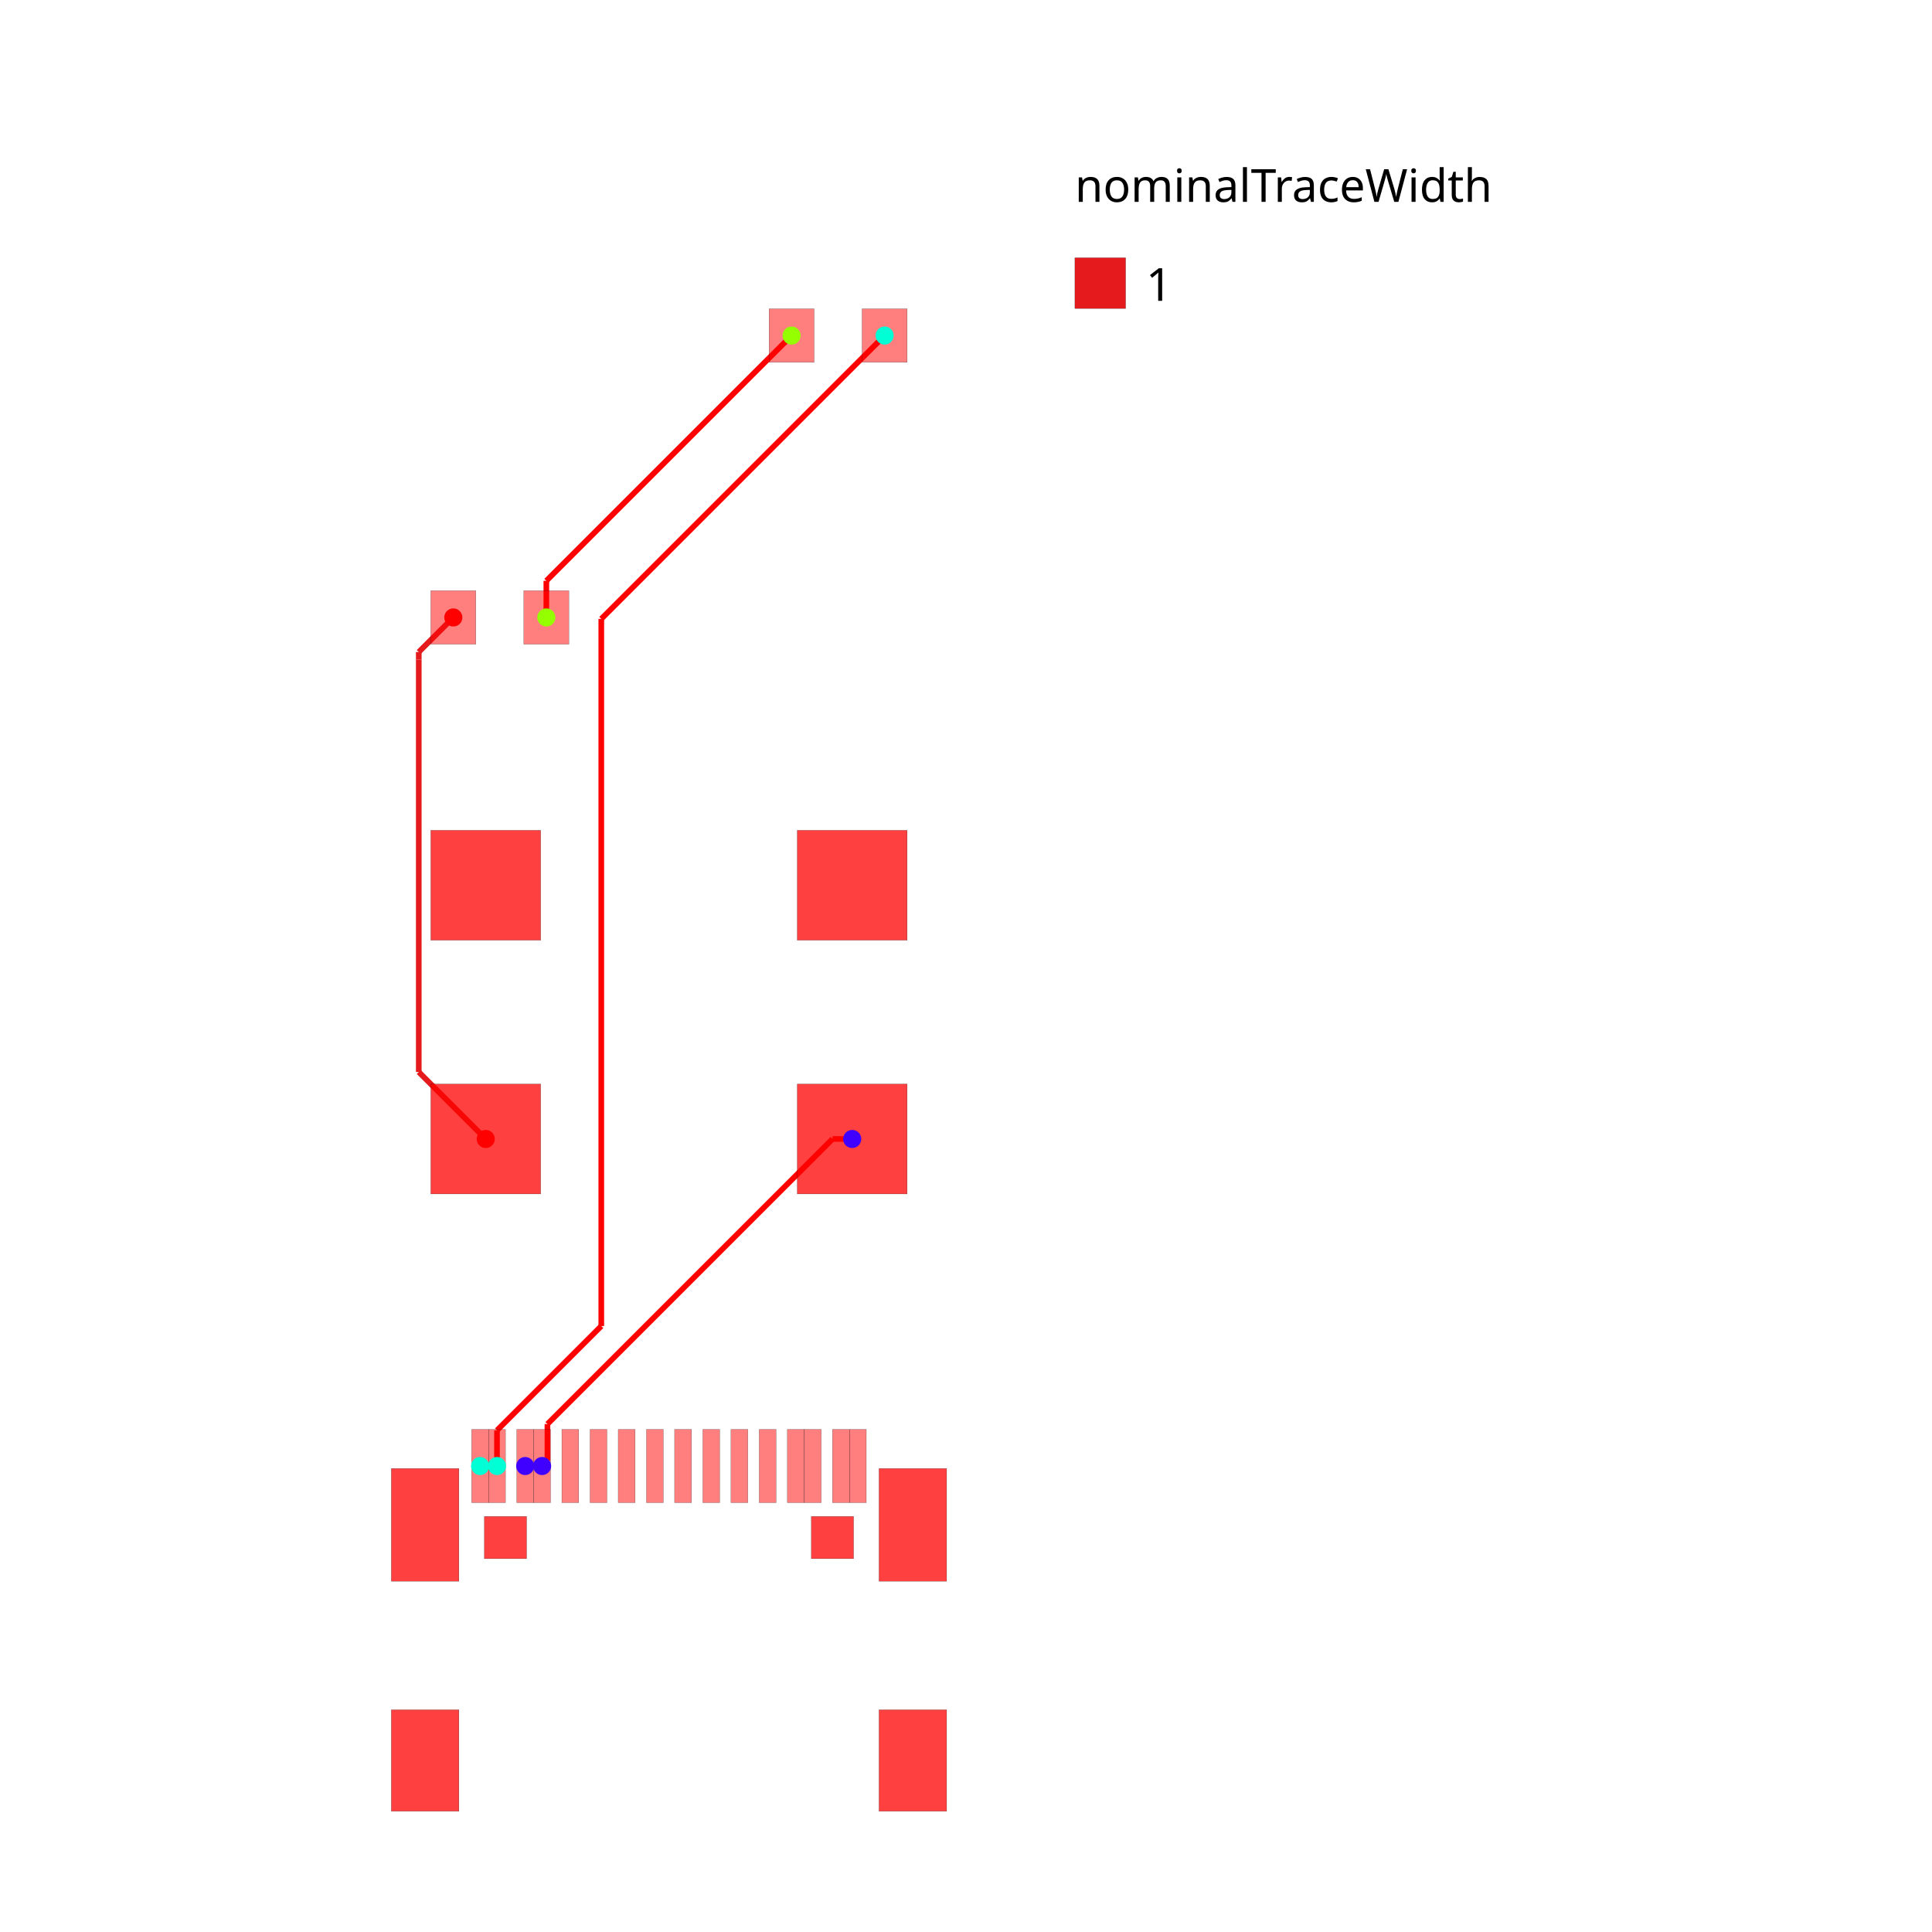
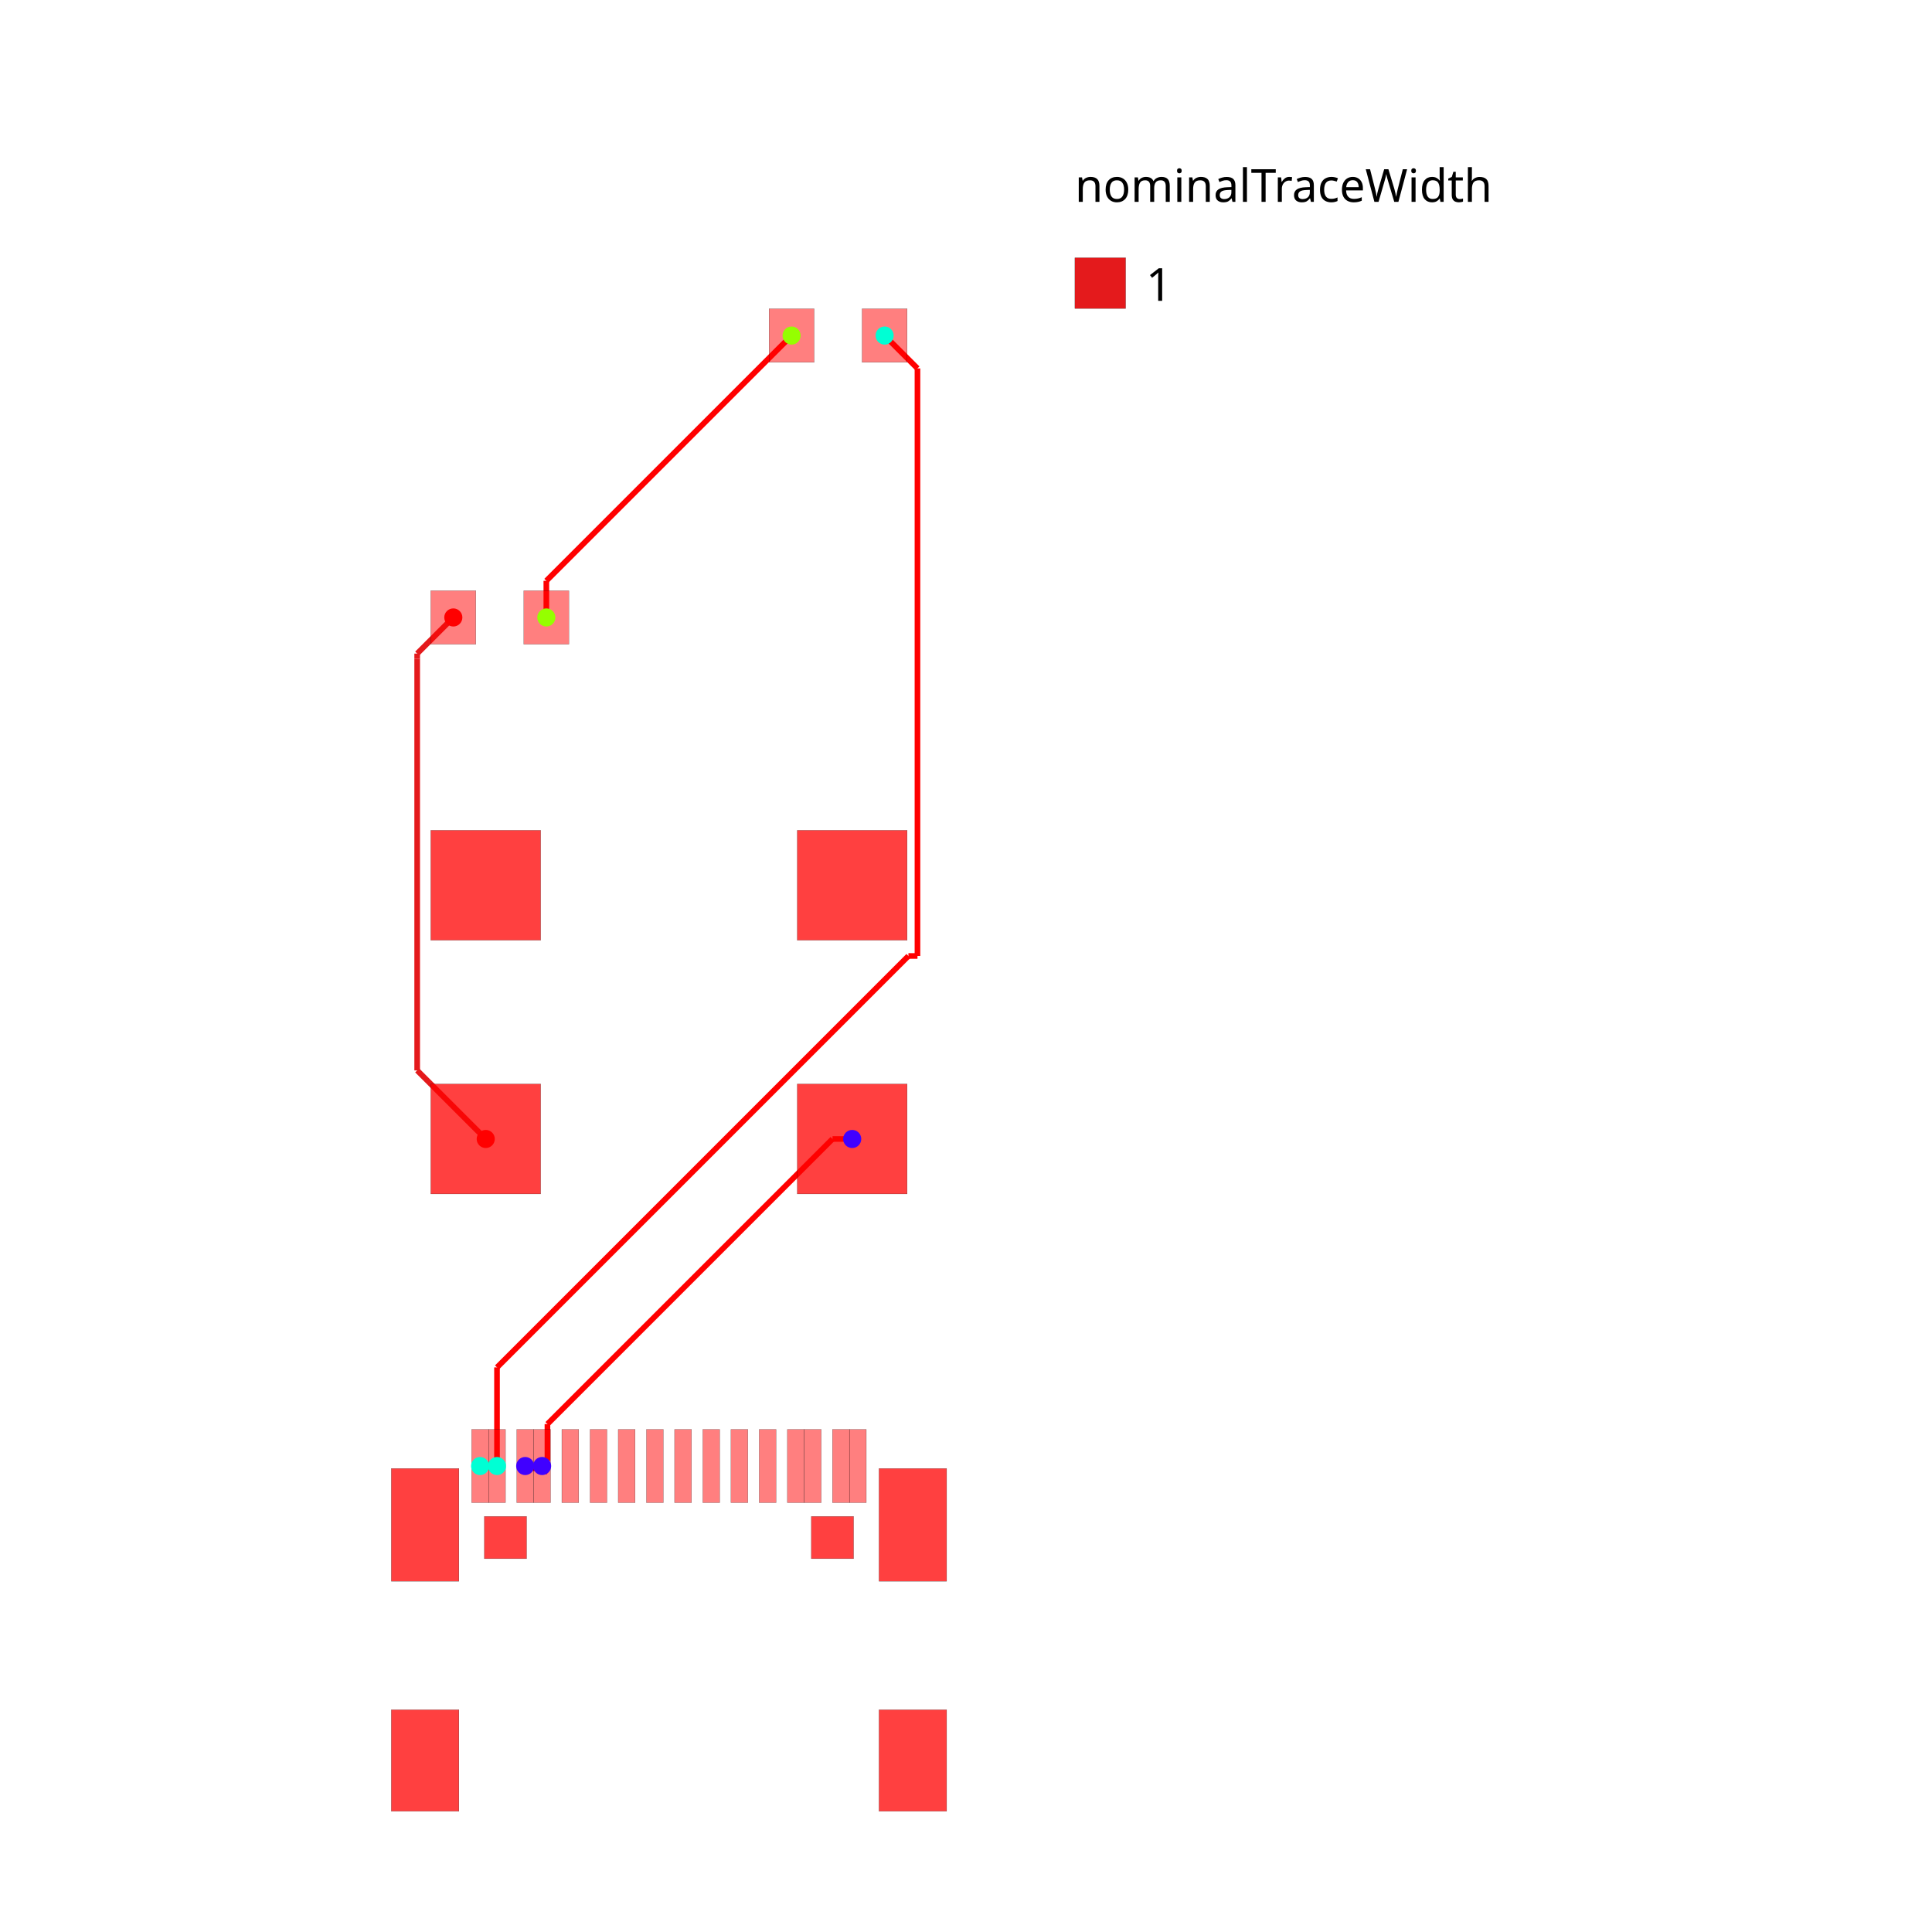
<svg xmlns="http://www.w3.org/2000/svg" width="640" height="640" viewBox="0 0 640 640">
  <rect width="100%" height="100%" fill="white" />
  <g>
-     <polyline data-points="-2.5499059999999645,-8.05091295000011 -2.249932000000058,-8.05091295000011" data-type="line" data-label="" points="173.98,485.64 179.582,485.64" fill="none" stroke="red" stroke-width="1.868" />
+     <polyline data-points="-2.249932000000058,-8.05091295000011 -2.150937050638557,-8.149907899370843" data-type="line" data-label="" points="179.582,485.64 181.431,487.489" fill="none" stroke="red" stroke-width="1.868" />
  </g>
  <g>
-     <polyline data-points="3.25,-2.25 2.9009210055934047,-2.25" data-type="line" data-label="" points="282.302,377.299 275.783,377.299" fill="none" stroke="red" stroke-width="1.868" />
+     <polyline data-points="-2.150937050638557,-8.149907899370843 -2.5499129500001105,-8.05091295000011" data-type="line" data-label="" points="181.431,487.489 173.98,485.64" fill="none" stroke="red" stroke-width="1.868" />
  </g>
  <g>
-     <polyline data-points="2.9009210055934047,-2.25 -2.155473426700788,-7.3063944322941925" data-type="line" data-label="" points="275.783,377.299 181.347,471.735" fill="none" stroke="red" stroke-width="1.868" />
+     <polyline data-points="-2.5499129500001105,-8.05091295000011 -2.55,-8.051" data-type="line" data-label="" points="173.98,485.64 173.978,485.642" fill="none" stroke="red" stroke-width="1.868" />
  </g>
  <g>
-     <polyline data-points="-2.155473426700788,-7.3063944322941925 -2.155473426700788,-7.9564734267007875" data-type="line" data-label="" points="181.347,471.735 181.347,483.876" fill="none" stroke="red" stroke-width="1.868" />
+     <polyline data-points="3.25,-2.25 2.9009176282264484,-2.25" data-type="line" data-label="" points="282.302,377.299 275.783,377.299" fill="none" stroke="red" stroke-width="1.868" />
  </g>
  <g>
-     <polyline data-points="-2.155473426700788,-7.9564734267007875 -2.25,-8.051" data-type="line" data-label="" points="181.347,483.876 179.581,485.642" fill="none" stroke="red" stroke-width="1.868" />
+     <polyline data-points="2.9009176282264484,-2.25 -2.155474847518615,-7.306392475745064" data-type="line" data-label="" points="275.783,377.299 181.347,471.735" fill="none" stroke="red" stroke-width="1.868" />
  </g>
  <g>
-     <polyline data-points="-3.3500060000000076,-8.05091295000011 -3.0500319999999874,-8.05091295000011" data-type="line" data-label="" points="159.037,485.64 164.639,485.64" fill="none" stroke="red" stroke-width="1.868" />
+     <polyline data-points="-2.155474847518615,-7.306392475745064 -2.155474847518615,-7.956474847518615" data-type="line" data-label="" points="181.347,471.735 181.347,483.876" fill="none" stroke="red" stroke-width="1.868" />
  </g>
  <g>
-     <polyline data-points="3.825,12 -1.2003676456825563,6.9746323543174435" data-type="line" data-label="" points="293.041,111.158 199.185,205.014" fill="none" stroke="red" stroke-width="1.868" />
+     <polyline data-points="-2.155474847518615,-7.956474847518615 -2.25,-8.051" data-type="line" data-label="" points="181.347,483.876 179.581,485.642" fill="none" stroke="red" stroke-width="1.868" />
  </g>
  <g>
-     <polyline data-points="-1.2003676456825563,6.9746323543174435 -1.2003676456825563,-5.568201174428451" data-type="line" data-label="" points="199.185,205.014 199.185,439.272" fill="none" stroke="red" stroke-width="1.868" />
+     <polyline data-points="-3.3500060000000076,-8.05091295000011 -3.050087049999889,-8.05091295000011" data-type="line" data-label="" points="159.037,485.64 164.638,485.64" fill="none" stroke="red" stroke-width="1.868" />
  </g>
  <g>
-     <polyline data-points="-1.2003676456825563,-5.568201174428451 -3.05,-7.417833528745895" data-type="line" data-label="" points="199.185,439.272 164.64,473.816" fill="none" stroke="red" stroke-width="1.868" />
+     <polyline data-points="-3.050087049999889,-8.05091295000011 -3.05,-8.051" data-type="line" data-label="" points="164.638,485.64 164.64,485.642" fill="none" stroke="red" stroke-width="1.868" />
  </g>
  <g>
-     <polyline data-points="-3.05,-7.417833528745895 -3.05,-8.051" data-type="line" data-label="" points="164.64,473.816 164.64,485.642" fill="none" stroke="red" stroke-width="1.868" />
+     <polyline data-points="3.825,12 4.407616131056419,11.417383868943581" data-type="line" data-label="" points="293.041,111.158 303.923,122.039" fill="none" stroke="red" stroke-width="1.868" />
+   </g>
+   <g>
+     <polyline data-points="4.407616131056419,11.417383868943581 4.407616131056419,0.9958738162215004" data-type="line" data-label="" points="303.923,122.039 303.923,316.677" fill="none" stroke="red" stroke-width="1.868" />
+   </g>
+   <g>
+     <polyline data-points="4.407616131056419,0.9958738162215004 4.247351506160737,0.9958738162215004" data-type="line" data-label="" points="303.923,316.677 300.929,316.677" fill="none" stroke="red" stroke-width="1.868" />
+   </g>
+   <g>
+     <polyline data-points="4.247351506160737,0.9958738162215004 -3.05,-6.301477689939237" data-type="line" data-label="" points="300.929,316.677 164.64,452.967" fill="none" stroke="red" stroke-width="1.868" />
+   </g>
+   <g>
+     <polyline data-points="-3.05,-6.301477689939237 -3.05,-8.051" data-type="line" data-label="" points="164.64,452.967 164.64,485.642" fill="none" stroke="red" stroke-width="1.868" />
  </g>
  <g>
    <polyline data-points="-2.175,7 -2.175,7.65" data-type="line" data-label="" points="180.982,204.541 180.982,192.401" fill="none" stroke="red" stroke-width="1.868" />
  </g>
  <g>
    <polyline data-points="-2.175,7.65 2.175,12" data-type="line" data-label="" points="180.982,192.401 262.225,111.158" fill="none" stroke="red" stroke-width="1.868" />
  </g>
  <g>
-     <polyline data-points="-3.25,-2.25 -4.437646955291824,-1.0623530447081757" data-type="line" data-label="" points="160.905,377.299 138.723,355.118" fill="none" stroke="#e41a1c" stroke-width="1.868" />
+     <polyline data-points="-3.25,-2.25 -4.465958779177518,-1.0340412208224823" data-type="line" data-label="" points="160.905,377.299 138.195,354.589" fill="none" stroke="#e41a1c" stroke-width="1.868" />
  </g>
  <g>
-     <polyline data-points="-4.437646955291824,-1.0623530447081757 -4.437646955291824,6.254267635200344" data-type="line" data-label="" points="138.723,355.118 138.723,218.468" fill="none" stroke="#e41a1c" stroke-width="1.868" />
+     <polyline data-points="-4.465958779177518,-1.0340412208224823 -4.465958779177518,6.265804712630346" data-type="line" data-label="" points="138.195,354.589 138.195,218.253" fill="none" stroke="#e41a1c" stroke-width="1.868" />
  </g>
  <g>
-     <polyline data-points="-4.437646955291824,6.254267635200344 -4.437646955291824,6.387353044708176" data-type="line" data-label="" points="138.723,218.468 138.723,215.983" fill="none" stroke="#e41a1c" stroke-width="1.868" />
+     <polyline data-points="-4.465958779177518,6.265804712630346 -4.465958779177518,6.3590412208224825" data-type="line" data-label="" points="138.195,218.253 138.195,216.512" fill="none" stroke="#e41a1c" stroke-width="1.868" />
  </g>
  <g>
-     <polyline data-points="-4.437646955291824,6.387353044708176 -3.825,7" data-type="line" data-label="" points="138.723,215.983 150.166,204.541" fill="none" stroke="#e41a1c" stroke-width="1.868" />
+     <polyline data-points="-4.465958779177518,6.3590412208224825 -3.825,7" data-type="line" data-label="" points="138.195,216.512 150.166,204.541" fill="none" stroke="#e41a1c" stroke-width="1.868" />
  </g>
  <g>
    <rect data-type="rect" data-label="top" data-x="-1.7500600000000759" data-y="-8.05091295000011" x="186.117" y="473.5" width="5.603" height="24.279" fill="rgba(255,0,0,0.5)" stroke="black" stroke-width="0.054" />
  </g>
  <g>
    <rect data-type="rect" data-label="top" data-x="-1.2499339999999393" data-y="-8.05091295000011" x="195.458" y="473.5" width="5.603" height="24.279" fill="rgba(255,0,0,0.5)" stroke="black" stroke-width="0.054" />
  </g>
  <g>
    <rect data-type="rect" data-label="top" data-x="-0.7500619999999572" data-y="-8.05091295000011" x="204.793" y="473.5" width="5.603" height="24.279" fill="rgba(255,0,0,0.5)" stroke="black" stroke-width="0.054" />
  </g>
  <g>
    <rect data-type="rect" data-label="top" data-x="-0.2499359999999342" data-y="-8.05091295000011" x="214.134" y="473.5" width="5.603" height="24.279" fill="rgba(255,0,0,0.5)" stroke="black" stroke-width="0.054" />
  </g>
  <g>
    <rect data-type="rect" data-label="top" data-x="0.2499359999999342" data-y="-8.05091295000011" x="223.47" y="473.5" width="5.603" height="24.279" fill="rgba(255,0,0,0.5)" stroke="black" stroke-width="0.054" />
  </g>
  <g>
    <rect data-type="rect" data-label="top" data-x="0.7500619999999572" data-y="-8.05091295000011" x="232.811" y="473.5" width="5.603" height="24.279" fill="rgba(255,0,0,0.5)" stroke="black" stroke-width="0.054" />
  </g>
  <g>
    <rect data-type="rect" data-label="top" data-x="1.2496799999998984" data-y="-8.05091295000011" x="242.142" y="473.5" width="5.603" height="24.279" fill="rgba(255,0,0,0.5)" stroke="black" stroke-width="0.054" />
  </g>
  <g>
    <rect data-type="rect" data-label="top" data-x="1.7500600000000759" data-y="-8.05091295000011" x="251.487" y="473.5" width="5.603" height="24.279" fill="rgba(255,0,0,0.5)" stroke="black" stroke-width="0.054" />
  </g>
  <g>
    <rect data-type="rect" data-label="top source_net_0" data-x="-3.3500060000000076" data-y="-8.05091295000011" x="156.235" y="473.5" width="5.603" height="24.279" fill="rgba(255,0,0,0.5)" stroke="black" stroke-width="0.054" />
  </g>
  <g>
    <rect data-type="rect" data-label="top source_net_0" data-x="-3.0500319999999874" data-y="-8.05091295000011" x="161.838" y="473.5" width="5.603" height="24.279" fill="rgba(255,0,0,0.5)" stroke="black" stroke-width="0.054" />
  </g>
  <g>
    <rect data-type="rect" data-label="top source_net_1" data-x="-2.5499059999999645" data-y="-8.05091295000011" x="171.179" y="473.5" width="5.603" height="24.279" fill="rgba(255,0,0,0.5)" stroke="black" stroke-width="0.054" />
  </g>
  <g>
    <rect data-type="rect" data-label="top source_net_1" data-x="-2.249932000000058" data-y="-8.05091295000011" x="176.781" y="473.5" width="5.603" height="24.279" fill="rgba(255,0,0,0.5)" stroke="black" stroke-width="0.054" />
  </g>
  <g>
    <rect data-type="rect" data-label="top source_net_1" data-x="2.249932000000058" data-y="-8.05091295000011" x="260.823" y="473.5" width="5.603" height="24.279" fill="rgba(255,0,0,0.5)" stroke="black" stroke-width="0.054" />
  </g>
  <g>
    <rect data-type="rect" data-label="top source_net_1" data-x="2.5501600000000053" data-y="-8.05091295000011" x="266.43" y="473.5" width="5.603" height="24.279" fill="rgba(255,0,0,0.5)" stroke="black" stroke-width="0.054" />
  </g>
  <g>
    <rect data-type="rect" data-label="top source_net_0" data-x="3.050032000000101" data-y="-8.05091295000011" x="275.766" y="473.5" width="5.603" height="24.279" fill="rgba(255,0,0,0.5)" stroke="black" stroke-width="0.054" />
  </g>
  <g>
    <rect data-type="rect" data-label="top source_net_0" data-x="3.3500060000000076" data-y="-8.05091295000011" x="281.369" y="473.5" width="5.603" height="24.279" fill="rgba(255,0,0,0.5)" stroke="black" stroke-width="0.054" />
  </g>
  <g>
    <rect data-type="rect" data-label="top source_trace_6" data-x="2.175" data-y="12" x="254.754" y="102.286" width="14.941" height="17.743" fill="rgba(255,0,0,0.5)" stroke="black" stroke-width="0.054" />
  </g>
  <g>
    <rect data-type="rect" data-label="top source_net_0" data-x="3.825" data-y="12" x="285.571" y="102.286" width="14.941" height="17.743" fill="rgba(255,0,0,0.5)" stroke="black" stroke-width="0.054" />
  </g>
  <g>
    <rect data-type="rect" data-label="top source_trace_4" data-x="-3.825" data-y="7" x="142.695" y="195.669" width="14.941" height="17.743" fill="rgba(255,0,0,0.5)" stroke="black" stroke-width="0.054" />
  </g>
  <g>
    <rect data-type="rect" data-label="top source_trace_6" data-x="-2.175" data-y="7" x="173.511" y="195.669" width="14.941" height="17.743" fill="rgba(255,0,0,0.5)" stroke="black" stroke-width="0.054" />
  </g>
  <g>
    <rect data-type="rect" data-label="top inner1 inner2 bottom" data-x="4.32511199999999" data-y="-13.274086349999948" x="291.176" y="566.382" width="22.412" height="33.618" fill="rgba(255,0,0,0.75)" stroke="black" stroke-width="0.054" />
  </g>
  <g>
    <rect data-type="rect" data-label="top inner1 inner2 bottom" data-x="4.32511199999999" data-y="-9.094262350000122" x="291.176" y="486.45" width="22.412" height="37.353" fill="rgba(255,0,0,0.75)" stroke="black" stroke-width="0.054" />
  </g>
  <g>
    <rect data-type="rect" data-label="top inner1 inner2 bottom" data-x="-4.32511199999999" data-y="-9.094262350000122" x="129.619" y="486.45" width="22.412" height="37.353" fill="rgba(255,0,0,0.75)" stroke="black" stroke-width="0.054" />
  </g>
  <g>
    <rect data-type="rect" data-label="top inner1 inner2 bottom" data-x="-4.32511199999999" data-y="-13.274086349999948" x="129.619" y="566.382" width="22.412" height="33.618" fill="rgba(255,0,0,0.75)" stroke="black" stroke-width="0.054" />
  </g>
  <g>
    <rect data-type="rect" data-label="top source_trace_4 inner1 source_trace_4 inner2 source_trace_4 bottom source_trace_4" data-x="-3.25" data-y="-2.25" x="142.695" y="359.089" width="36.419" height="36.419" fill="rgba(255,0,0,0.75)" stroke="black" stroke-width="0.054" />
  </g>
  <g>
    <rect data-type="rect" data-label="top source_net_1 inner1 source_net_1 inner2 source_net_1 bottom source_net_1" data-x="3.25" data-y="-2.25" x="264.093" y="359.089" width="36.419" height="36.419" fill="rgba(255,0,0,0.75)" stroke="black" stroke-width="0.054" />
  </g>
  <g>
    <rect data-type="rect" data-label="top inner1 inner2 bottom" data-x="3.25" data-y="2.25" x="264.093" y="275.045" width="36.419" height="36.419" fill="rgba(255,0,0,0.75)" stroke="black" stroke-width="0.054" />
  </g>
  <g>
    <rect data-type="rect" data-label="top inner1 inner2 bottom" data-x="-3.25" data-y="2.25" x="142.695" y="275.045" width="36.419" height="36.419" fill="rgba(255,0,0,0.75)" stroke="black" stroke-width="0.054" />
  </g>
  <g>
    <rect data-type="rect" data-label="top inner1 inner2 bottom" data-x="-2.8999180000000706" data-y="-9.319388950000075" x="160.439" y="502.327" width="14.008" height="14.008" fill="rgba(255,0,0,0.75)" stroke="black" stroke-width="0.054" />
  </g>
  <g>
    <rect data-type="rect" data-label="top inner1 inner2 bottom" data-x="2.8999180000000706" data-y="-9.319388950000075" x="268.76" y="502.327" width="14.008" height="14.008" fill="rgba(255,0,0,0.75)" stroke="black" stroke-width="0.054" />
  </g>
  <g>
    <rect data-type="rect" data-label="" data-x="7.65" data-y="12.930000000000001" x="356.075" y="85.384" width="16.809" height="16.809" fill="#e41a1c" stroke="black" stroke-width="0.054" />
  </g>
  <text data-type="text" data-label="nominalTraceWidth" data-x="7.2" data-y="15" x="356.075" y="55.128" fill="black" font-size="15.128" font-family="sans-serif" text-anchor="start" dominant-baseline="text-before-edge">nominalTraceWidth</text>
  <text data-type="text" data-label="1" data-x="8.46" data-y="12.930000000000001" x="379.607" y="93.789" fill="black" font-size="15.128" font-family="sans-serif" text-anchor="start" dominant-baseline="central">1</text>
  <g>
    <circle data-type="point" data-label="source_trace_4 source_trace_4 top" data-x="-3.25" data-y="-2.25" cx="160.905" cy="377.299" r="3" fill="hsl(0, 100%, 50%)" />
  </g>
  <g>
    <circle data-type="point" data-label="source_trace_4 source_trace_4 top" data-x="-3.825" data-y="7" cx="150.166" cy="204.541" r="3" fill="hsl(0, 100%, 50%)" />
  </g>
  <g>
    <circle data-type="point" data-label="source_trace_6 source_trace_6 top" data-x="-2.175" data-y="7" cx="180.982" cy="204.541" r="3" fill="hsl(85, 100%, 50%)" />
  </g>
  <g>
    <circle data-type="point" data-label="source_trace_6 source_trace_6 top" data-x="2.175" data-y="12" cx="262.225" cy="111.158" r="3" fill="hsl(85, 100%, 50%)" />
  </g>
  <g>
    <circle data-type="point" data-label="source_net_0 source_net_0 top" data-x="-3.3500060000000076" data-y="-8.05091295000011" cx="159.037" cy="485.64" r="3" fill="hsl(170, 100%, 50%)" />
  </g>
  <g>
    <circle data-type="point" data-label="source_net_0 source_net_0 top" data-x="-3.0500319999999874" data-y="-8.05091295000011" cx="164.639" cy="485.64" r="3" fill="hsl(170, 100%, 50%)" />
  </g>
  <g>
    <circle data-type="point" data-label="source_net_0 source_net_0 top" data-x="3.825" data-y="12" cx="293.041" cy="111.158" r="3" fill="hsl(170, 100%, 50%)" />
  </g>
  <g>
    <circle data-type="point" data-label="source_net_1 source_net_1 top" data-x="-2.5499059999999645" data-y="-8.05091295000011" cx="173.98" cy="485.64" r="3" fill="hsl(255, 100%, 50%)" />
  </g>
  <g>
    <circle data-type="point" data-label="source_net_1 source_net_1 top" data-x="-2.249932000000058" data-y="-8.05091295000011" cx="179.582" cy="485.64" r="3" fill="hsl(255, 100%, 50%)" />
  </g>
  <g>
    <circle data-type="point" data-label="source_net_1 source_net_1 top" data-x="3.25" data-y="-2.25" cx="282.302" cy="377.299" r="3" fill="hsl(255, 100%, 50%)" />
  </g>
  <g id="crosshair" style="display: none">
    <line id="crosshair-h" y1="0" y2="640" stroke="#666" stroke-width="0.5" />
    <line id="crosshair-v" x1="0" x2="640" stroke="#666" stroke-width="0.5" />
    <text id="coordinates" font-family="monospace" font-size="12" fill="#666" />
  </g>
</svg>
